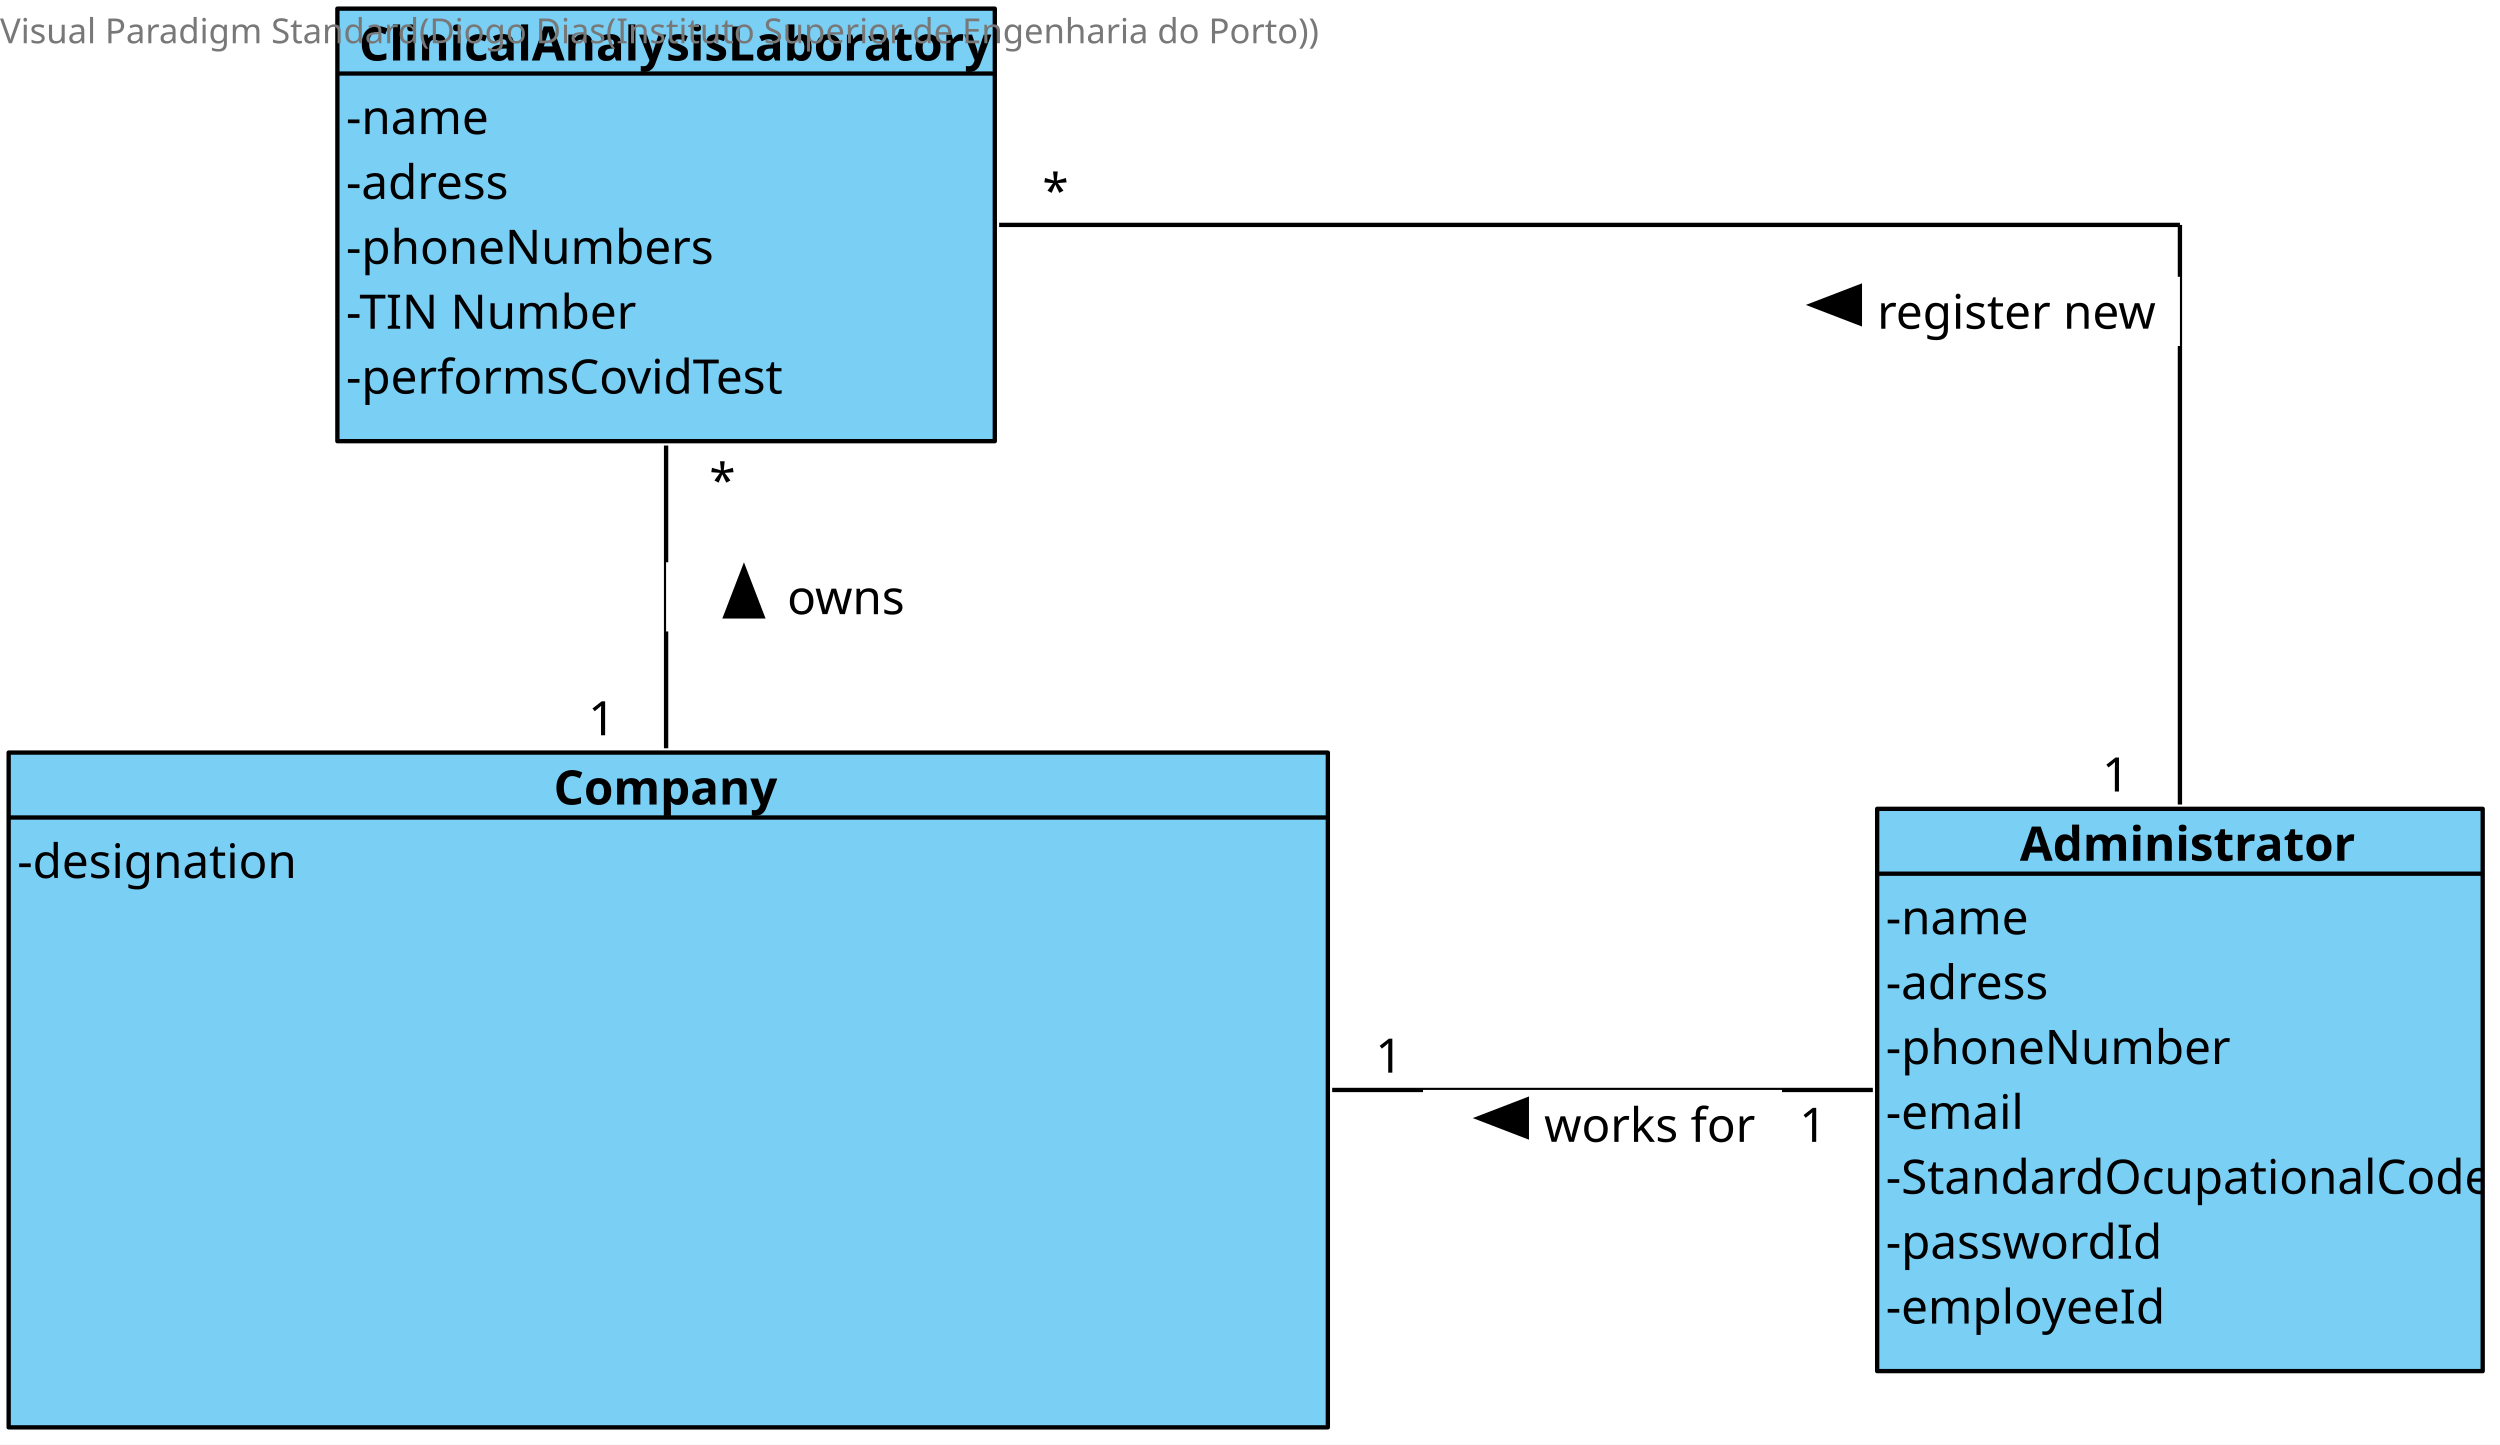
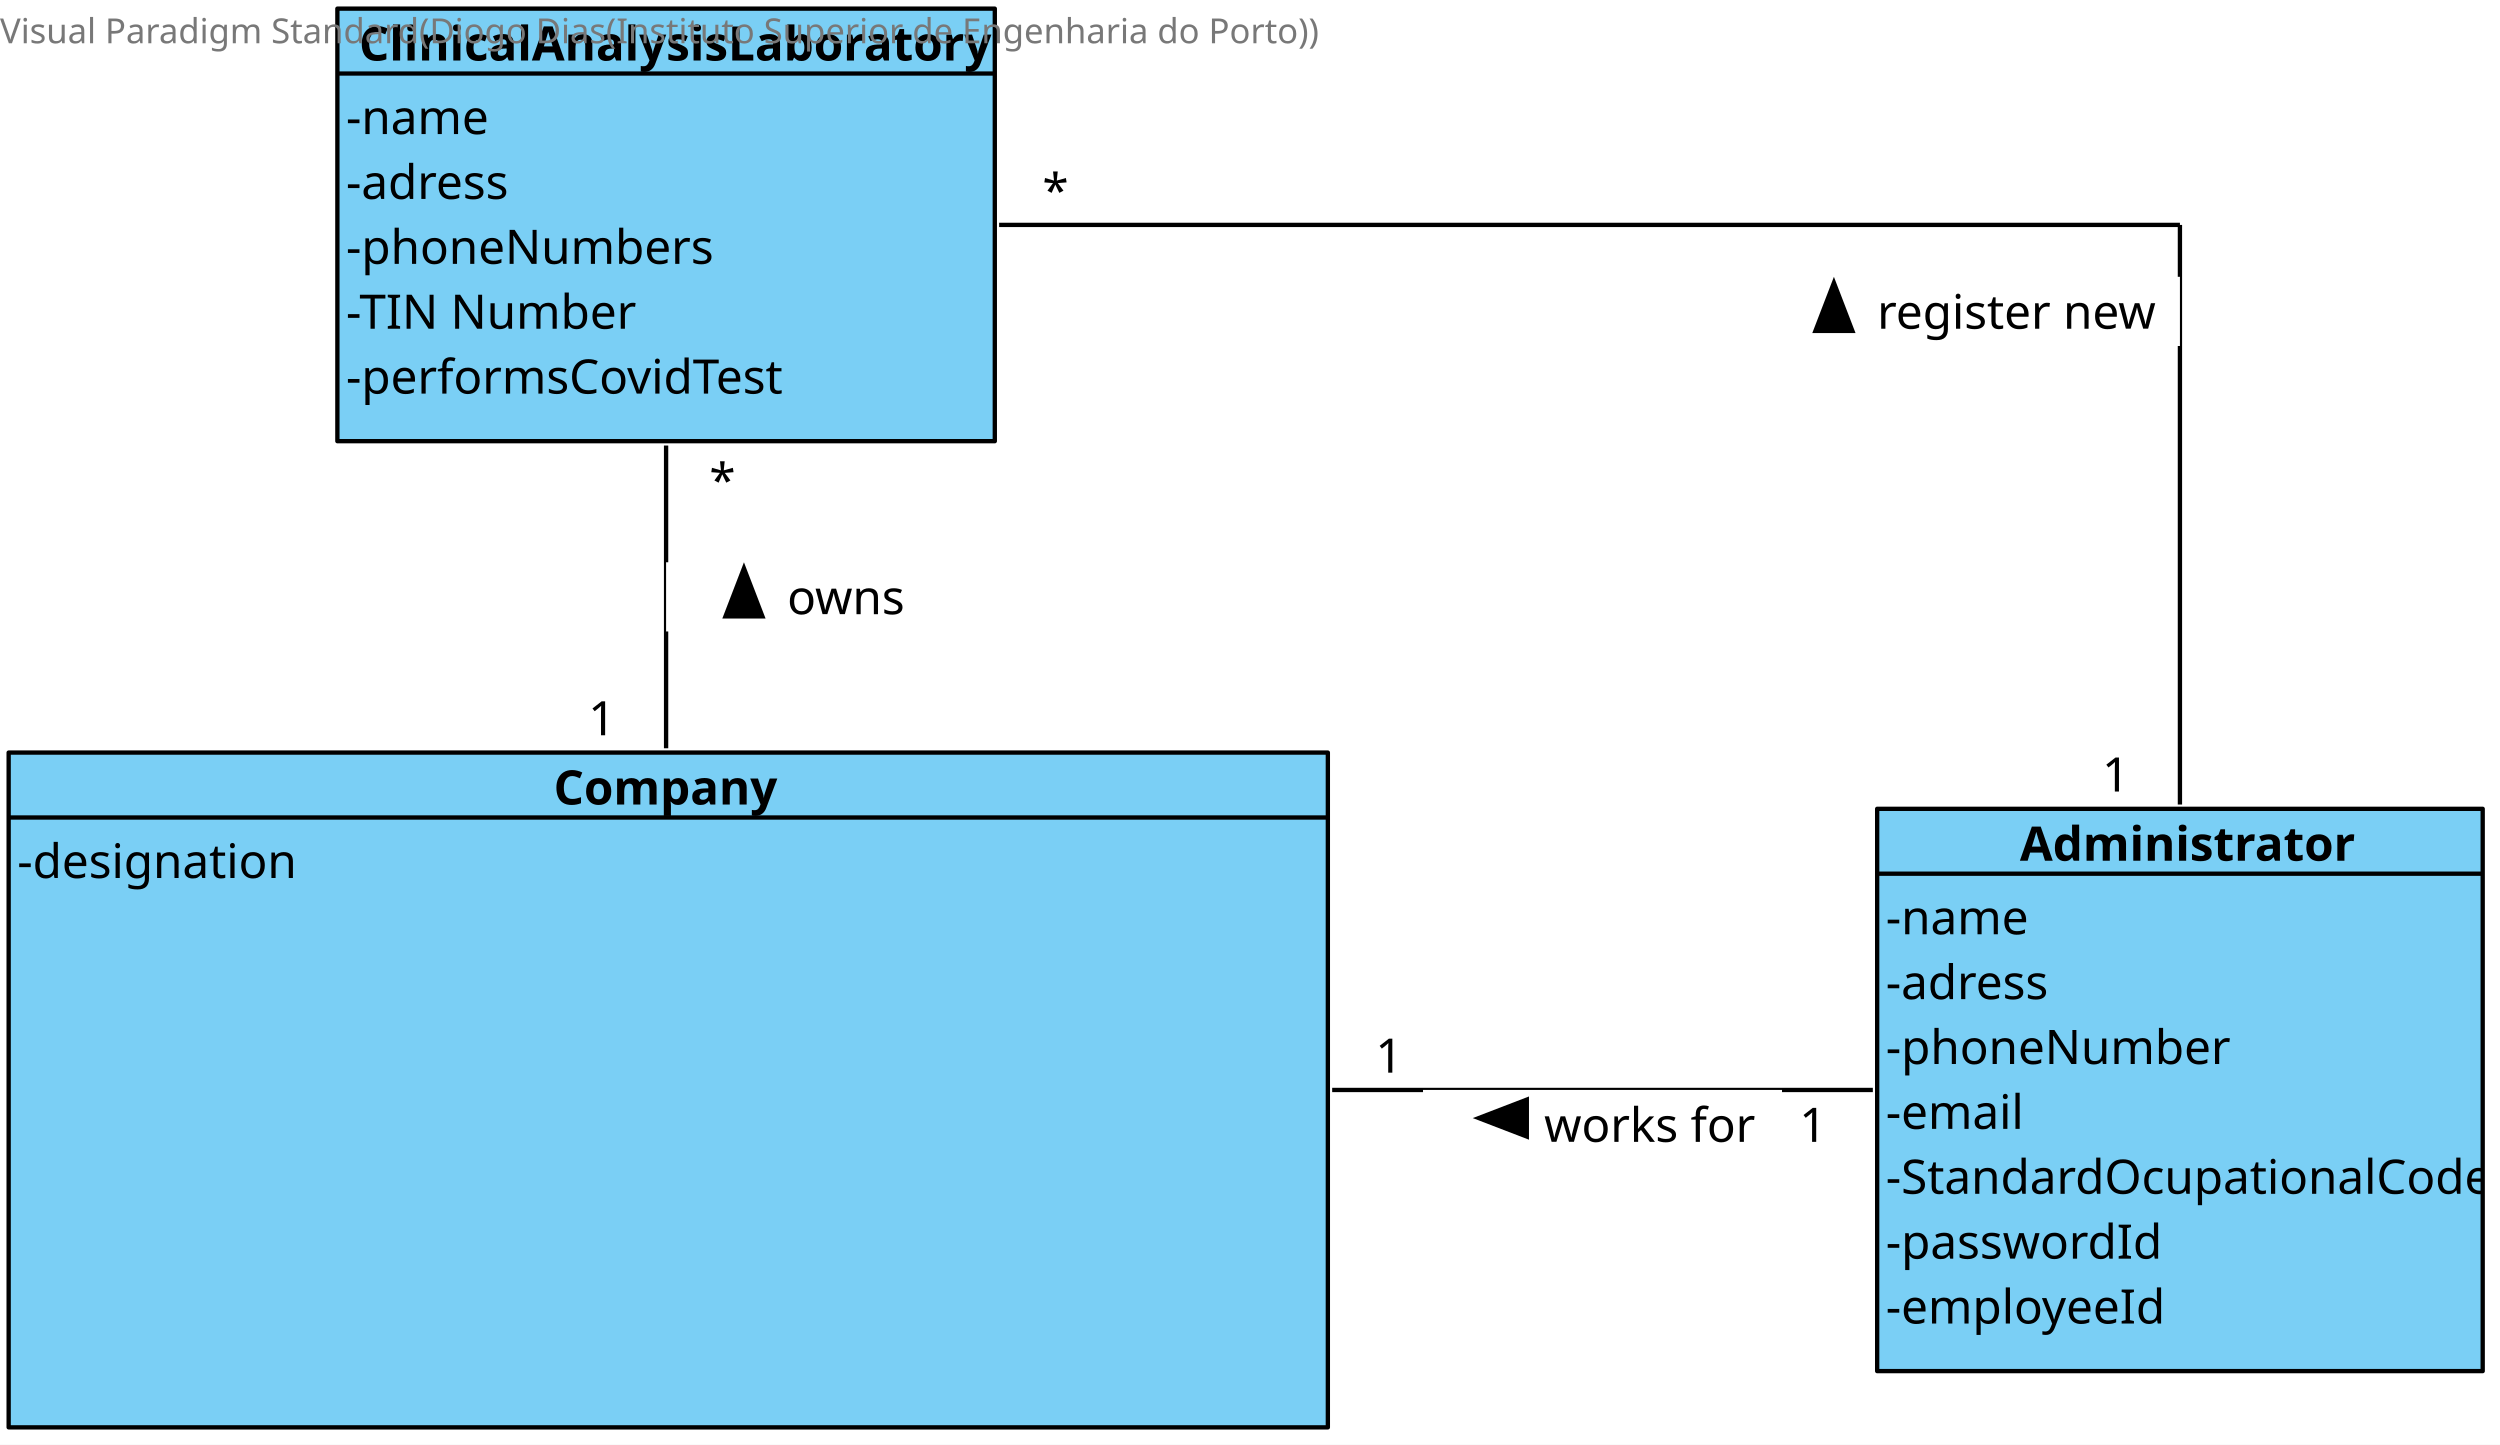
<svg xmlns="http://www.w3.org/2000/svg" fill-opacity="0" color-rendering="auto" color-interpolation="auto" text-rendering="auto" stroke="rgb(0,0,0)" stroke-linecap="square" width="578" stroke-miterlimit="10" shape-rendering="auto" stroke-opacity="0" fill="rgb(0,0,0)" stroke-dasharray="none" font-weight="normal" stroke-width="1" height="334" font-family="'Dialog'" font-style="normal" stroke-linejoin="miter" font-size="12px" stroke-dashoffset="0" image-rendering="auto">
  <defs id="genericDefs" />
  <g>
    <defs id="defs1">
      <clipPath clipPathUnits="userSpaceOnUse" id="clipPath1">
        <path d="M-7 -7 L316 -7 L316 167 L-7 167 L-7 -7 Z" />
      </clipPath>
      <clipPath clipPathUnits="userSpaceOnUse" id="clipPath2">
        <path d="M0 0 L0 141 L305 141 L305 0 Z" />
      </clipPath>
      <clipPath clipPathUnits="userSpaceOnUse" id="clipPath3">
        <path d="M0 0 L0 15 L305 15 L305 0 Z" />
      </clipPath>
      <clipPath clipPathUnits="userSpaceOnUse" id="clipPath4">
        <path d="M-7 -7 L151 -7 L151 141 L-7 141 L-7 -7 Z" />
      </clipPath>
      <clipPath clipPathUnits="userSpaceOnUse" id="clipPath5">
        <path d="M0 0 L0 115 L140 115 L140 0 Z" />
      </clipPath>
      <clipPath clipPathUnits="userSpaceOnUse" id="clipPath6">
        <path d="M0 0 L0 15 L140 15 L140 0 Z" />
      </clipPath>
      <clipPath clipPathUnits="userSpaceOnUse" id="clipPath7">
        <path d="M-7 -7 L163 -7 L163 111 L-7 111 L-7 -7 Z" />
      </clipPath>
      <clipPath clipPathUnits="userSpaceOnUse" id="clipPath8">
        <path d="M0 0 L0 85 L152 85 L152 0 Z" />
      </clipPath>
      <clipPath clipPathUnits="userSpaceOnUse" id="clipPath9">
        <path d="M0 0 L0 15 L152 15 L152 0 Z" />
      </clipPath>
      <clipPath clipPathUnits="userSpaceOnUse" id="clipPath10">
        <path d="M-7 -7 L51 -7 L51 51 L-7 51 L-7 -7 Z" />
      </clipPath>
      <clipPath clipPathUnits="userSpaceOnUse" id="clipPath11">
        <path d="M0 0 L0 40 L40 40 L40 0 Z" />
      </clipPath>
      <clipPath clipPathUnits="userSpaceOnUse" id="clipPath12">
        <path d="M0 0 L104 0 L104 174 L0 174 L0 0 Z" />
      </clipPath>
      <clipPath clipPathUnits="userSpaceOnUse" id="clipPath13">
        <path d="M0 0 L0 174 L104 174 L104 93 L50 93 L50 77 L104 77 L104 0 Z" />
      </clipPath>
      <clipPath clipPathUnits="userSpaceOnUse" id="clipPath14">
        <path d="M0 0 L229 0 L229 104 L0 104 L0 0 Z" />
      </clipPath>
      <clipPath clipPathUnits="userSpaceOnUse" id="clipPath15">
        <path d="M154 50 L154 66 L71 66 L71 50 ZM0 0 L0 104 L229 104 L229 0 Z" />
      </clipPath>
      <clipPath clipPathUnits="userSpaceOnUse" id="clipPath16">
        <path d="M0 0 L377 0 L377 238 L0 238 L0 0 Z" />
      </clipPath>
      <clipPath clipPathUnits="userSpaceOnUse" id="clipPath17">
        <path d="M323 62 L323 78 L225 78 L225 62 ZM0 0 L0 128 L37 128 L37 144 L0 144 L0 238 L377 238 L377 0 Z" />
      </clipPath>
      <clipPath clipPathUnits="userSpaceOnUse" id="clipPath18">
        <path d="M-98 -16 L196 -16 L196 32 L-98 32 L-98 -16 Z" />
      </clipPath>
      <clipPath clipPathUnits="userSpaceOnUse" id="clipPath19">
        <path d="M-108 -16 L186 -16 L186 32 L-108 32 L-108 -16 Z" />
      </clipPath>
      <clipPath clipPathUnits="userSpaceOnUse" id="clipPath20">
        <path d="M-83 -16 L166 -16 L166 32 L-83 32 L-83 -16 Z" />
      </clipPath>
      <clipPath clipPathUnits="userSpaceOnUse" id="clipPath21">
        <path d="M-93 -16 L156 -16 L156 32 L-93 32 L-93 -16 Z" />
      </clipPath>
      <clipPath clipPathUnits="userSpaceOnUse" id="clipPath22">
        <path d="M-64 -16 L128 -16 L128 32 L-64 32 L-64 -16 Z" />
      </clipPath>
      <clipPath clipPathUnits="userSpaceOnUse" id="clipPath23">
        <path d="M-74 -16 L118 -16 L118 32 L-74 32 L-74 -16 Z" />
      </clipPath>
    </defs>
    <g fill="white" text-rendering="geometricPrecision" fill-opacity="1" stroke-opacity="1" stroke="white">
      <rect x="0" width="578" height="334" y="0" stroke="none" />
    </g>
    <g font-size="11px" transform="translate(2,174)" fill-opacity="1" fill="rgb(122,207,245)" text-rendering="geometricPrecision" image-rendering="optimizeQuality" font-family="sans-serif" stroke="rgb(122,207,245)" font-weight="bold" stroke-opacity="1">
      <rect x="0" width="305" height="156" y="0" clip-path="url(#clipPath1)" stroke="none" />
    </g>
    <g fill-opacity="1" text-rendering="geometricPrecision" stroke="black" stroke-linecap="butt" transform="translate(2,174)" stroke-miterlimit="0" stroke-opacity="1" fill="black" font-weight="bold" font-family="sans-serif" stroke-linejoin="round" font-size="11px" image-rendering="optimizeQuality">
      <rect fill="none" x="0" width="305" height="156" y="0" clip-path="url(#clipPath1)" />
      <line y2="15" fill="none" x1="0" clip-path="url(#clipPath1)" x2="305" y1="15" />
    </g>
    <g font-size="11px" transform="matrix(1,0,0,1,2,189)" fill-opacity="1" fill="black" text-rendering="geometricPrecision" image-rendering="optimizeQuality" font-family="sans-serif" stroke="black" stroke-opacity="1">
      <text x="2" xml:space="preserve" y="14" clip-path="url(#clipPath2)" stroke="none">-designation</text>
    </g>
    <g font-size="11px" transform="translate(2,174)" fill-opacity="1" fill="black" text-rendering="geometricPrecision" image-rendering="optimizeQuality" font-family="sans-serif" stroke="black" font-weight="bold" stroke-opacity="1">
      <text x="126" xml:space="preserve" y="12" clip-path="url(#clipPath3)" stroke="none">Company</text>
    </g>
    <g font-size="11px" transform="translate(434,187)" fill-opacity="1" fill="rgb(122,207,245)" text-rendering="geometricPrecision" image-rendering="optimizeQuality" font-family="sans-serif" stroke="rgb(122,207,245)" font-weight="bold" stroke-opacity="1">
      <rect x="0" width="140" height="130" y="0" clip-path="url(#clipPath4)" stroke="none" />
    </g>
    <g fill-opacity="1" text-rendering="geometricPrecision" stroke="black" stroke-linecap="butt" transform="translate(434,187)" stroke-miterlimit="0" stroke-opacity="1" fill="black" font-weight="bold" font-family="sans-serif" stroke-linejoin="round" font-size="11px" image-rendering="optimizeQuality">
      <rect fill="none" x="0" width="140" height="130" y="0" clip-path="url(#clipPath4)" />
      <line y2="15" fill="none" x1="0" clip-path="url(#clipPath4)" x2="140" y1="15" />
    </g>
    <g font-size="11px" transform="matrix(1,0,0,1,434,202)" fill-opacity="1" fill="black" text-rendering="geometricPrecision" image-rendering="optimizeQuality" font-family="sans-serif" stroke="black" stroke-opacity="1">
      <text x="2" xml:space="preserve" y="14" clip-path="url(#clipPath5)" stroke="none">-name</text>
    </g>
    <g font-size="11px" transform="matrix(1,0,0,1,434,202)" fill-opacity="1" fill="black" text-rendering="geometricPrecision" image-rendering="optimizeQuality" font-family="sans-serif" stroke="black" stroke-opacity="1">
      <text x="2" xml:space="preserve" y="29" clip-path="url(#clipPath5)" stroke="none">-adress</text>
    </g>
    <g font-size="11px" transform="matrix(1,0,0,1,434,202)" fill-opacity="1" fill="black" text-rendering="geometricPrecision" image-rendering="optimizeQuality" font-family="sans-serif" stroke="black" stroke-opacity="1">
      <text x="2" xml:space="preserve" y="44" clip-path="url(#clipPath5)" stroke="none">-phoneNumber</text>
    </g>
    <g font-size="11px" transform="matrix(1,0,0,1,434,202)" fill-opacity="1" fill="black" text-rendering="geometricPrecision" image-rendering="optimizeQuality" font-family="sans-serif" stroke="black" stroke-opacity="1">
      <text x="2" xml:space="preserve" y="59" clip-path="url(#clipPath5)" stroke="none">-email</text>
    </g>
    <g font-size="11px" transform="matrix(1,0,0,1,434,202)" fill-opacity="1" fill="black" text-rendering="geometricPrecision" image-rendering="optimizeQuality" font-family="sans-serif" stroke="black" stroke-opacity="1">
      <text x="2" xml:space="preserve" y="74" clip-path="url(#clipPath5)" stroke="none">-StandardOcupationalCode</text>
    </g>
    <g font-size="11px" transform="matrix(1,0,0,1,434,202)" fill-opacity="1" fill="black" text-rendering="geometricPrecision" image-rendering="optimizeQuality" font-family="sans-serif" stroke="black" stroke-opacity="1">
      <text x="2" xml:space="preserve" y="89" clip-path="url(#clipPath5)" stroke="none">-passwordId</text>
    </g>
    <g font-size="11px" transform="matrix(1,0,0,1,434,202)" fill-opacity="1" fill="black" text-rendering="geometricPrecision" image-rendering="optimizeQuality" font-family="sans-serif" stroke="black" stroke-opacity="1">
      <text x="2" xml:space="preserve" y="104" clip-path="url(#clipPath5)" stroke="none">-employeeId</text>
    </g>
    <g font-size="11px" transform="translate(434,187)" fill-opacity="1" fill="black" text-rendering="geometricPrecision" image-rendering="optimizeQuality" font-family="sans-serif" stroke="black" font-weight="bold" stroke-opacity="1">
      <text x="33" xml:space="preserve" y="12" clip-path="url(#clipPath6)" stroke="none">Administrator</text>
    </g>
    <g font-size="11px" transform="translate(78,2)" fill-opacity="1" fill="rgb(122,207,245)" text-rendering="geometricPrecision" image-rendering="optimizeQuality" font-family="sans-serif" stroke="rgb(122,207,245)" font-weight="bold" stroke-opacity="1">
      <rect x="0" width="152" height="100" y="0" clip-path="url(#clipPath7)" stroke="none" />
    </g>
    <g fill-opacity="1" text-rendering="geometricPrecision" stroke="black" stroke-linecap="butt" transform="translate(78,2)" stroke-miterlimit="0" stroke-opacity="1" fill="black" font-weight="bold" font-family="sans-serif" stroke-linejoin="round" font-size="11px" image-rendering="optimizeQuality">
      <rect fill="none" x="0" width="152" height="100" y="0" clip-path="url(#clipPath7)" />
      <line y2="15" fill="none" x1="0" clip-path="url(#clipPath7)" x2="152" y1="15" />
    </g>
    <g font-size="11px" transform="matrix(1,0,0,1,78,17)" fill-opacity="1" fill="black" text-rendering="geometricPrecision" image-rendering="optimizeQuality" font-family="sans-serif" stroke="black" stroke-opacity="1">
      <text x="2" xml:space="preserve" y="14" clip-path="url(#clipPath8)" stroke="none">-name</text>
    </g>
    <g font-size="11px" transform="matrix(1,0,0,1,78,17)" fill-opacity="1" fill="black" text-rendering="geometricPrecision" image-rendering="optimizeQuality" font-family="sans-serif" stroke="black" stroke-opacity="1">
      <text x="2" xml:space="preserve" y="29" clip-path="url(#clipPath8)" stroke="none">-adress</text>
    </g>
    <g font-size="11px" transform="matrix(1,0,0,1,78,17)" fill-opacity="1" fill="black" text-rendering="geometricPrecision" image-rendering="optimizeQuality" font-family="sans-serif" stroke="black" stroke-opacity="1">
      <text x="2" xml:space="preserve" y="44" clip-path="url(#clipPath8)" stroke="none">-phoneNumbers</text>
    </g>
    <g font-size="11px" transform="matrix(1,0,0,1,78,17)" fill-opacity="1" fill="black" text-rendering="geometricPrecision" image-rendering="optimizeQuality" font-family="sans-serif" stroke="black" stroke-opacity="1">
      <text x="2" xml:space="preserve" y="59" clip-path="url(#clipPath8)" stroke="none">-TIN Number</text>
    </g>
    <g font-size="11px" transform="matrix(1,0,0,1,78,17)" fill-opacity="1" fill="black" text-rendering="geometricPrecision" image-rendering="optimizeQuality" font-family="sans-serif" stroke="black" stroke-opacity="1">
      <text x="2" xml:space="preserve" y="74" clip-path="url(#clipPath8)" stroke="none">-performsCovidTest</text>
    </g>
    <g font-size="11px" transform="translate(78,2)" fill-opacity="1" fill="black" text-rendering="geometricPrecision" image-rendering="optimizeQuality" font-family="sans-serif" stroke="black" font-weight="bold" stroke-opacity="1">
      <text x="5" xml:space="preserve" y="12" clip-path="url(#clipPath9)" stroke="none">ClinicalAnalysisLaboratory</text>
    </g>
    <g font-size="11px" transform="translate(120,146)" fill-opacity="1" fill="black" text-rendering="geometricPrecision" image-rendering="optimizeQuality" font-family="sans-serif" stroke="black" stroke-opacity="1">
      <text x="16" xml:space="preserve" y="24" clip-path="url(#clipPath11)" stroke="none">1</text>
    </g>
    <g font-size="11px" transform="translate(147,91)" fill-opacity="1" fill="black" text-rendering="geometricPrecision" image-rendering="optimizeQuality" font-family="sans-serif" stroke="black" stroke-opacity="1">
      <text x="17" xml:space="preserve" y="24" clip-path="url(#clipPath11)" stroke="none">*</text>
    </g>
    <g font-size="11px" transform="translate(400,240)" fill-opacity="1" fill="black" text-rendering="geometricPrecision" image-rendering="optimizeQuality" font-family="sans-serif" stroke="black" stroke-opacity="1">
      <text x="16" xml:space="preserve" y="24" clip-path="url(#clipPath11)" stroke="none">1</text>
    </g>
    <g font-size="11px" transform="translate(302,224)" fill-opacity="1" fill="black" text-rendering="geometricPrecision" image-rendering="optimizeQuality" font-family="sans-serif" stroke="black" stroke-opacity="1">
      <text x="16" xml:space="preserve" y="24" clip-path="url(#clipPath11)" stroke="none">1</text>
    </g>
+     <g font-size="11px" transform="translate(470,159)" fill-opacity="1" fill="black" text-rendering="geometricPrecision" image-rendering="optimizeQuality" font-family="sans-serif" stroke="black" stroke-opacity="1">
+       <text x="16" xml:space="preserve" y="24" clip-path="url(#clipPath11)" stroke="none">1</text>
+     </g>
    <g font-size="11px" transform="translate(224,24)" fill-opacity="1" fill="black" text-rendering="geometricPrecision" image-rendering="optimizeQuality" font-family="sans-serif" stroke="black" stroke-opacity="1">
      <text x="17" xml:space="preserve" y="24" clip-path="url(#clipPath11)" stroke="none">*</text>
-     </g>
-     <g font-size="11px" transform="translate(470,159)" fill-opacity="1" fill="black" text-rendering="geometricPrecision" image-rendering="optimizeQuality" font-family="sans-serif" stroke="black" stroke-opacity="1">
-       <text x="16" xml:space="preserve" y="24" clip-path="url(#clipPath11)" stroke="none">1</text>
    </g>
    <g stroke-linecap="butt" font-size="11px" transform="translate(104,53)" fill-opacity="1" fill="black" text-rendering="geometricPrecision" image-rendering="optimizeQuality" font-family="sans-serif" stroke-linejoin="round" stroke="black" stroke-opacity="1">
      <line y2="50" fill="none" x1="50" clip-path="url(#clipPath13)" x2="50" y1="120" />
    </g>
    <g stroke-linecap="butt" font-size="11px" transform="translate(258,202)" fill-opacity="1" fill="black" text-rendering="geometricPrecision" image-rendering="optimizeQuality" font-family="sans-serif" stroke-linejoin="round" stroke="black" stroke-opacity="1">
      <line y2="50" fill="none" x1="175" clip-path="url(#clipPath15)" x2="50" y1="50" />
    </g>
    <g stroke-linecap="butt" font-size="11px" transform="translate(181,2)" fill-opacity="1" fill="black" text-rendering="geometricPrecision" image-rendering="optimizeQuality" font-family="sans-serif" stroke-linejoin="round" stroke="black" stroke-opacity="1">
      <line y2="50" fill="none" x1="323" clip-path="url(#clipPath17)" x2="323" y1="184" />
      <line y2="50" fill="none" x1="323" clip-path="url(#clipPath17)" x2="50" y1="50" />
    </g>
    <g font-size="11px" transform="translate(416,64)" fill-opacity="1" fill="black" text-rendering="geometricPrecision" image-rendering="optimizeQuality" font-family="sans-serif" stroke="black" stroke-opacity="1">
-       <path d="M1.5 6.5 L14.5 1.5 L14.5 11.5 Z" stroke="none" clip-path="url(#clipPath19)" />
+       <path d="M8 0 L13 13 L3 13 Z" stroke="none" clip-path="url(#clipPath19)" />
      <text x="28" xml:space="preserve" y="12" clip-path="url(#clipPath18)" transform="translate(-10,0)" stroke="none">register new</text>
    </g>
    <g font-size="11px" transform="translate(339,252)" fill-opacity="1" fill="black" text-rendering="geometricPrecision" image-rendering="optimizeQuality" font-family="sans-serif" stroke="black" stroke-opacity="1">
      <path d="M1.5 6.5 L14.5 1.5 L14.5 11.5 Z" stroke="none" clip-path="url(#clipPath21)" />
      <text x="28" xml:space="preserve" y="12" clip-path="url(#clipPath20)" transform="translate(-10,0)" stroke="none">works for</text>
    </g>
    <g font-size="11px" transform="translate(164,130)" fill-opacity="1" fill="black" text-rendering="geometricPrecision" image-rendering="optimizeQuality" font-family="sans-serif" stroke="black" stroke-opacity="1">
      <path d="M8 0 L13 13 L3 13 Z" stroke="none" clip-path="url(#clipPath23)" />
      <text x="28" xml:space="preserve" y="12" clip-path="url(#clipPath22)" transform="translate(-10,0)" stroke="none">owns</text>
    </g>
    <g font-size="8px" fill-opacity="1" fill="rgb(120,120,120)" text-rendering="geometricPrecision" image-rendering="optimizeQuality" stroke="rgb(120,120,120)" stroke-opacity="1">
      <text x="0" xml:space="preserve" y="10" stroke="none">Visual Paradigm Standard(Diogo Dias(Instituto Superior de Engenharia do Porto))</text>
    </g>
  </g>
</svg>
